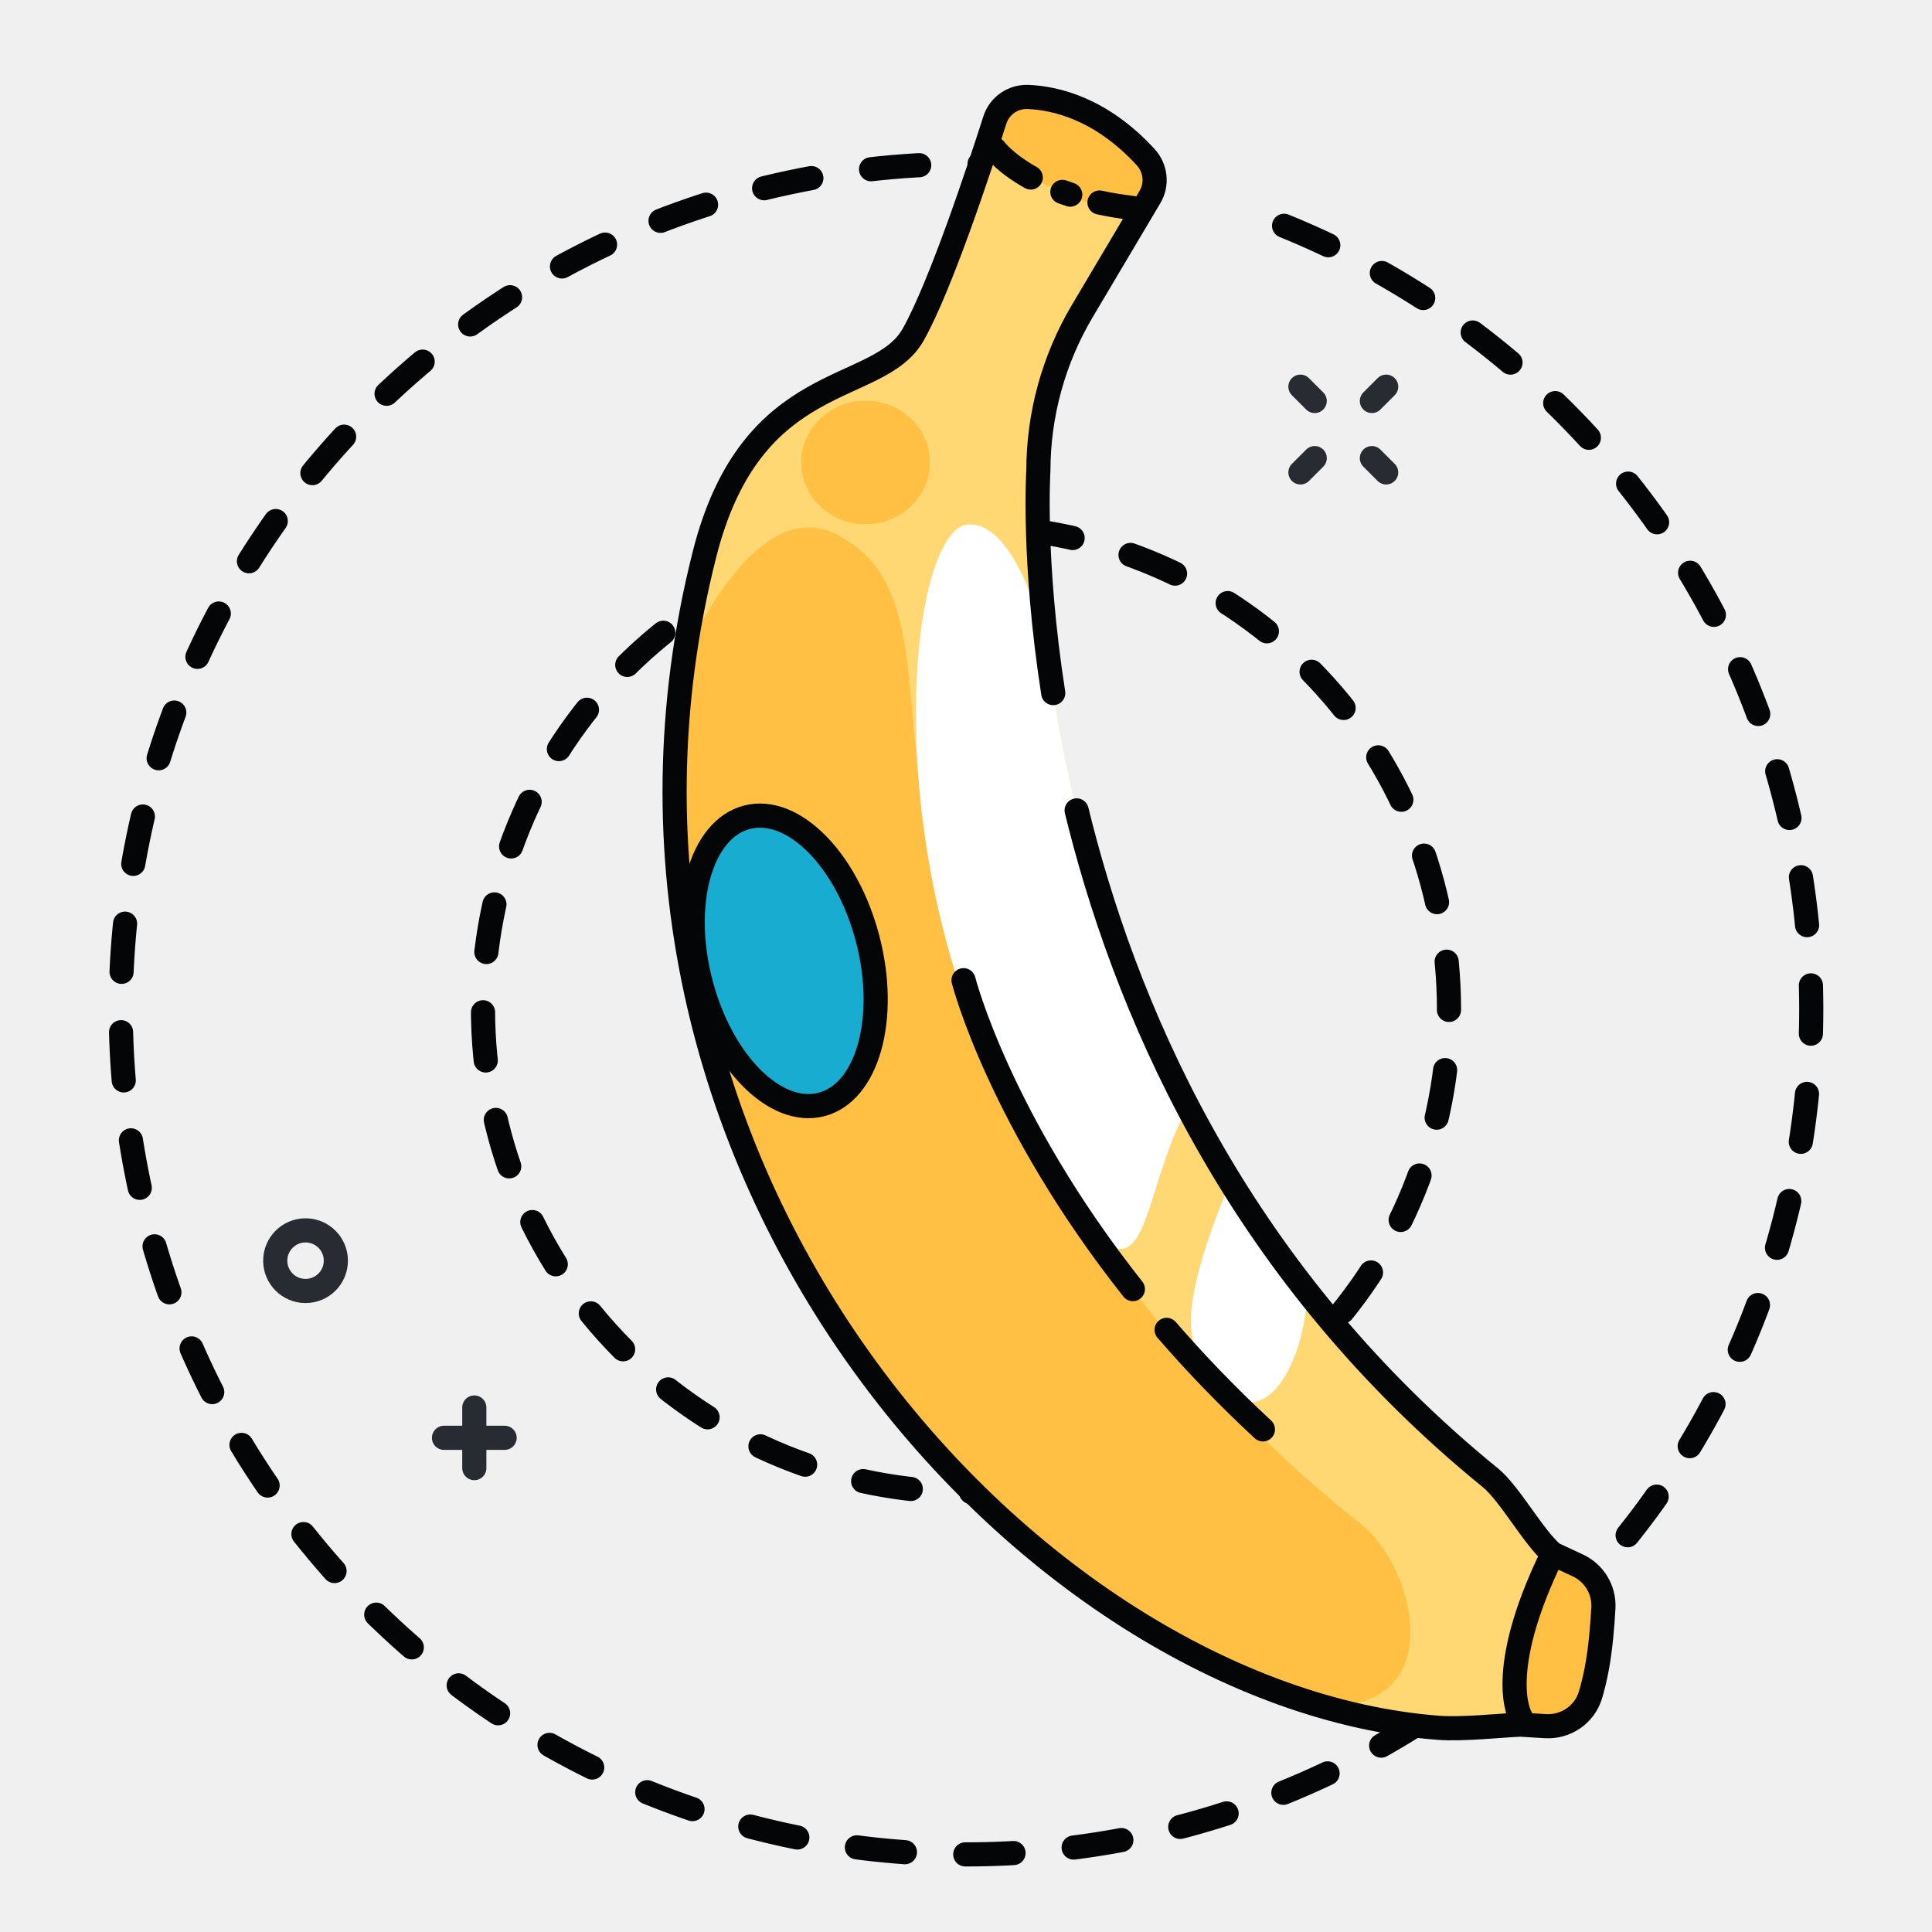
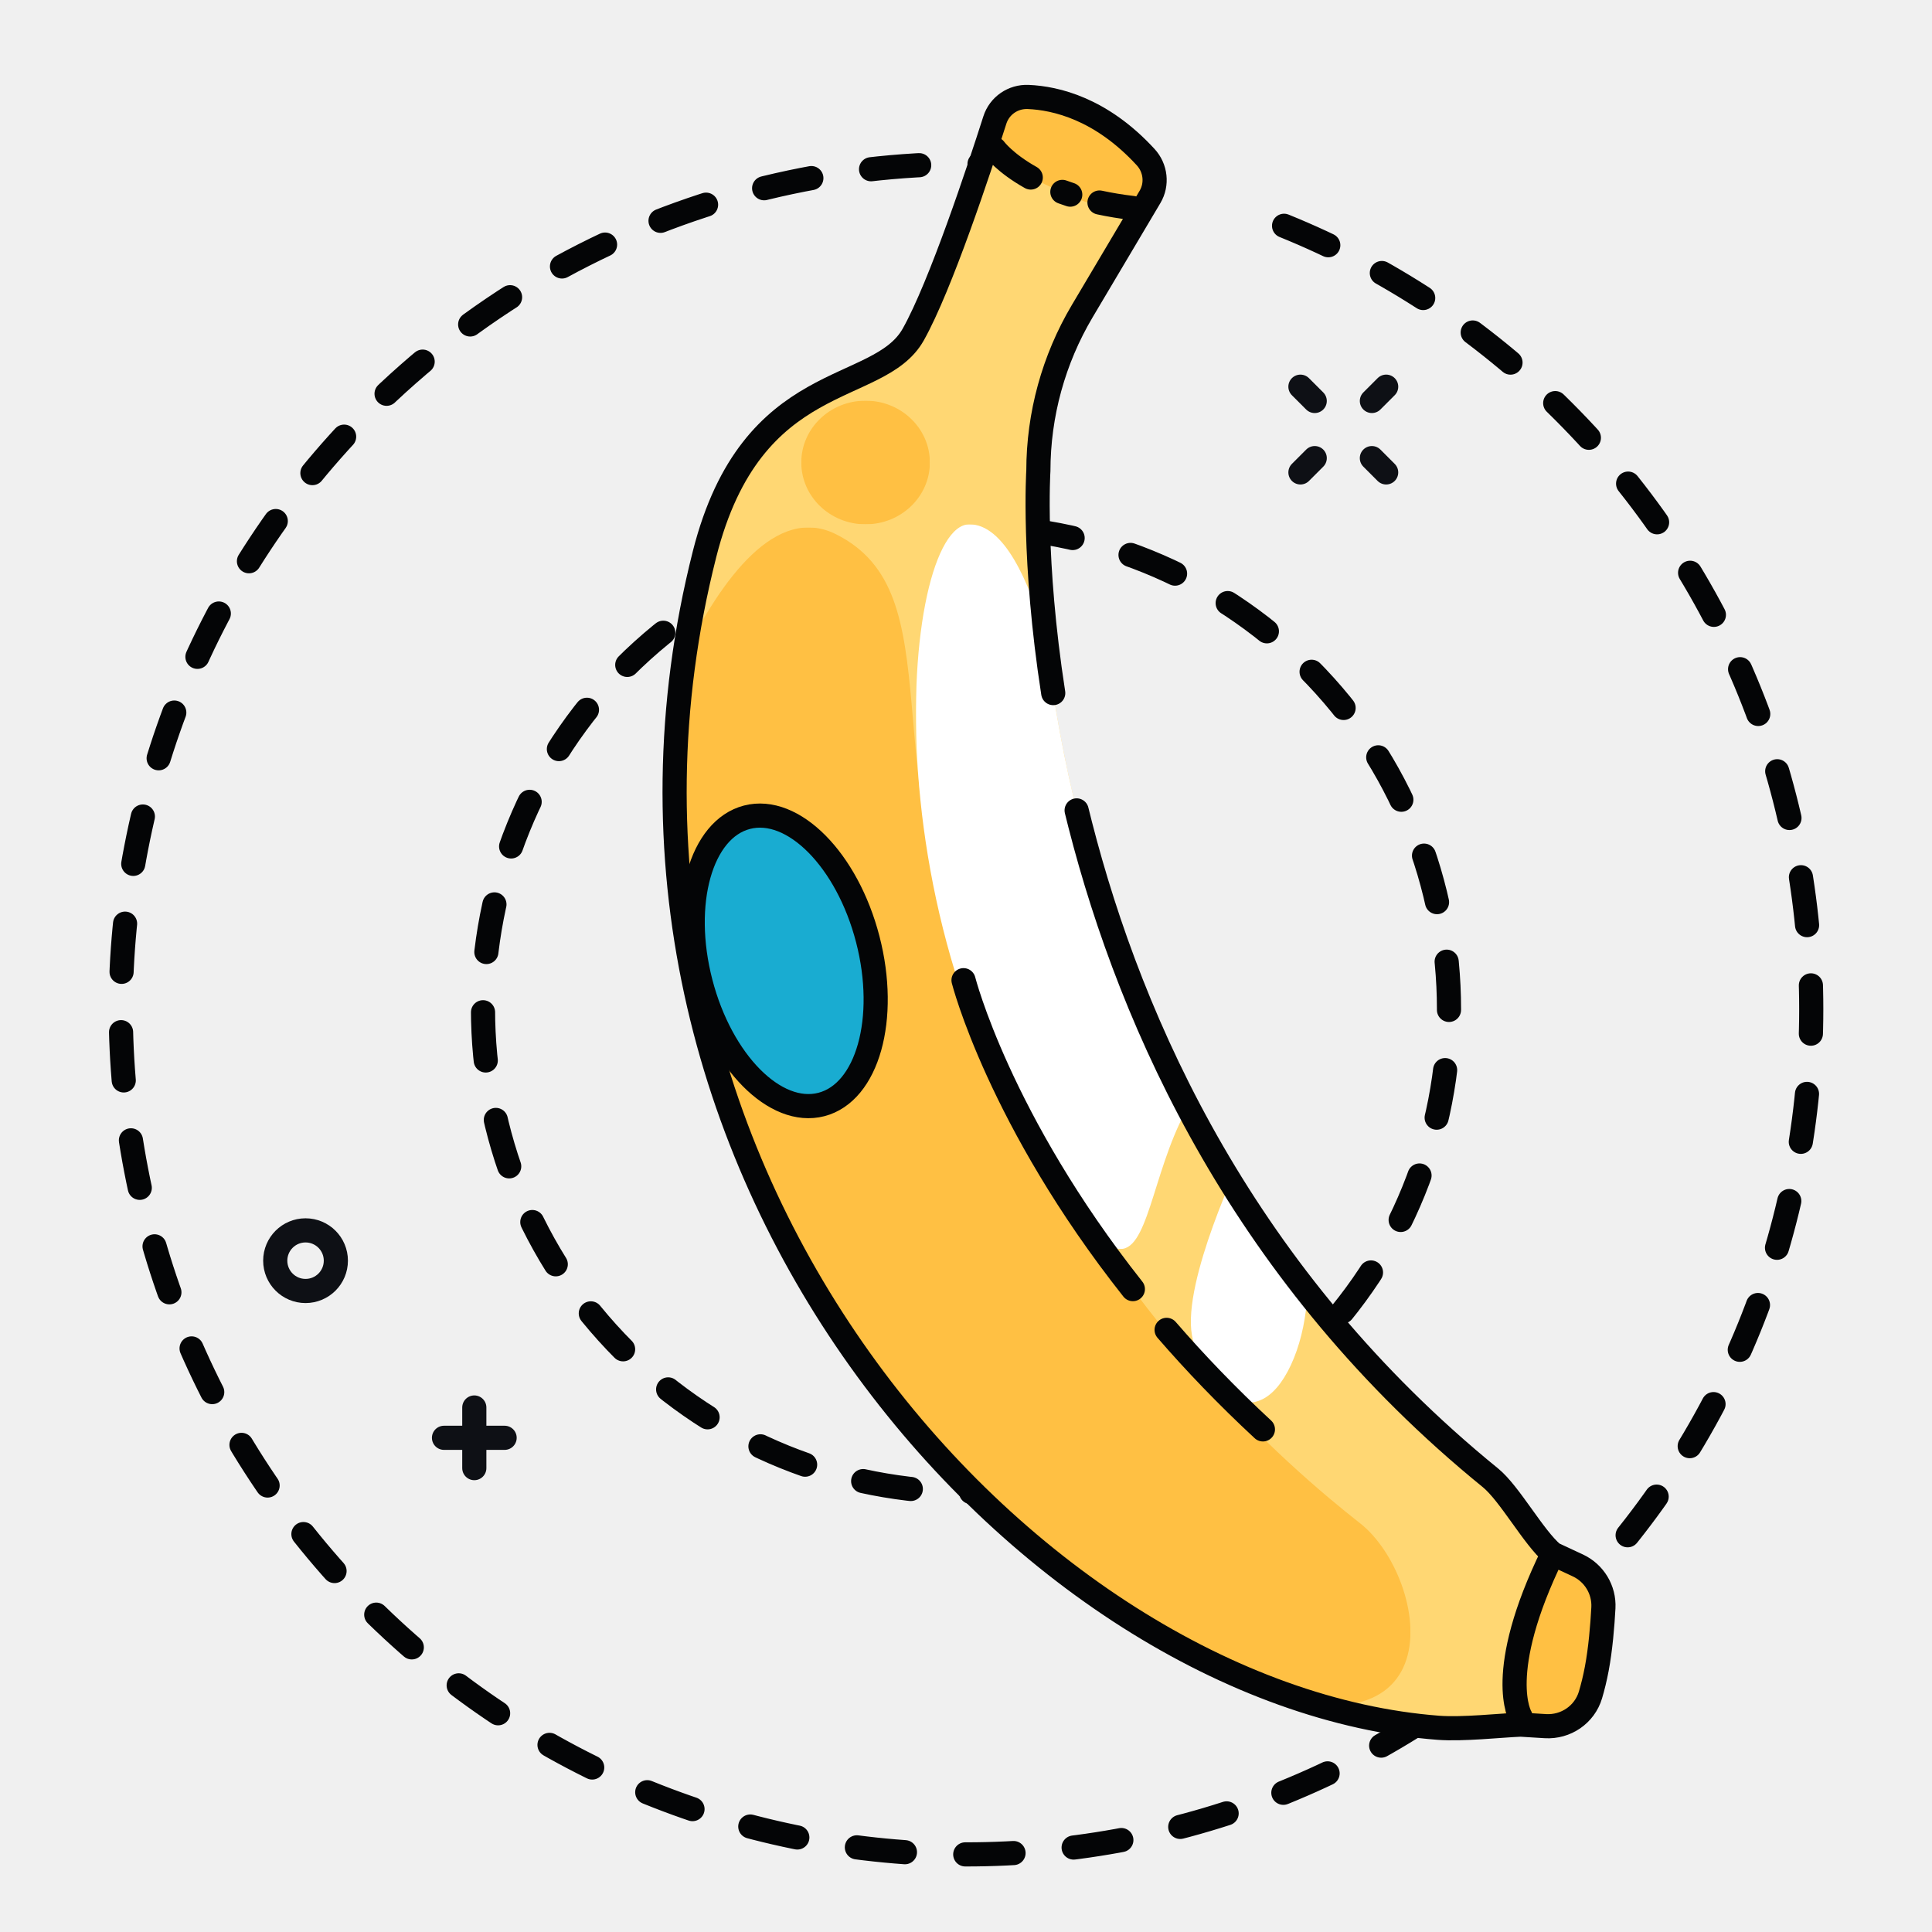
<svg xmlns="http://www.w3.org/2000/svg" height="160" viewBox="0 0 160 160" width="160">
  <mask id="a" fill="#fff">
    <path d="m3.989.107c-.227.687-.44 1.415-.636 2.188-11.659 45.978 19.783 86.243 51.005 95.396h7.45v-24.777c-27.117-26.424-30.546-60.501-30.851-72.807z" fill="#fff" fill-rule="evenodd" />
  </mask>
  <mask id="b" fill="#fff">
    <path d="m30.597 60.863c-17.061-23.848-19.425-49.84-19.647-60.015h-10.098v60.015h29.745z" fill="#fff" fill-rule="evenodd" />
  </mask>
  <mask id="c" fill="#fff">
    <path d="m10.302 11.464c-2.898-3.679-5.424-7.433-7.624-11.192h-2.056v20.315h9.68z" fill="#fff" fill-rule="evenodd" />
  </mask>
  <mask id="d" fill="#fff">
    <path d="m1.082.359c-.25.744-.518 1.53-.798 2.336v14.866h6.934c.594-1.866 1.4-3.666 2.408-5.364l1.716-2.892v-8.946z" fill="#fff" fill-rule="evenodd" />
  </mask>
  <mask id="e" fill="#fff">
    <path d="m.265 11.559c1.978-5.421 3.675-10.941 3.675-10.941s.659-.171 1.753-.171c2.479 0 7.195.878 11.537 6.617l-2.666 4.495h-14.299z" fill="#fff" fill-rule="evenodd" />
  </mask>
  <mask id="f" fill="#fff">
    <path d="m.246 21.428c1.029-.07 1.987-.148 2.68-.175l4.716.29s1.015-1.819 1.599-4.927c.612-3.264.627-7.524.627-7.524l-4.276-1.992c-1.597-1.347-3.564-4.99-5.164-6.292-.061-.049-.121-.099-.182-.148z" fill="#fff" fill-rule="evenodd" />
  </mask>
  <mask id="g" fill="#fff">
    <path d="m.93.608c-.191.114-.381.233-.572.356v9.884h10.649v-10.24z" fill="#fff" fill-rule="evenodd" />
  </mask>
  <g fill="none" fill-rule="evenodd">
    <g transform="translate(10 7.573)">
      <path d="m96.341 11.126c8.427 3.417 16.322 8.542 23.157 15.377 27.336 27.336 27.336 71.658-.001 98.995-27.336 27.336-71.658 27.336-98.994 0-27.337-27.337-27.337-71.658 0-98.995 17.201-17.201 41.128-23.579 63.316-19.133" stroke="#040506" stroke-dasharray="4 5" stroke-linecap="round" stroke-linejoin="round" stroke-width="2" />
      <path d="m98.284 104.284c-15.621 15.621-40.948 15.621-56.569 0-15.62-15.621-15.62-40.947.001-56.568 15.62-15.621 40.947-15.621 56.568-.001 15.621 15.621 15.621 40.948 0 56.569z" stroke="#040506" stroke-dasharray="4 5" stroke-linecap="round" stroke-linejoin="round" stroke-width="2" />
      <path d="m72.941.618s7.034-1.824 13.29 6.447l-6.605 11.132c-2.373 4.001-3.628 8.566-3.632 13.218 0 0-3.252 50.304 37.434 83.393 1.6 1.302 3.567 4.945 5.164 6.292l4.276 1.993s-.015 4.259-.627 7.524c-.583 3.107-1.598 4.926-1.598 4.926l-4.716-.289c-1.646.065-4.795.415-6.811.26-33.917-2.6-73.644-46.423-60.762-97.219 3.918-15.447 14.387-13.026 17.276-18.162 2.89-5.136 7.311-19.515 7.311-19.515" fill="#ffd773" />
    </g>
    <path d="m-3.795 24.831s8.191-29.079 18.021-24.164 2.967 19.2 11.777 40.137c10.052 23.888 25.903 37.27 31.637 41.776 5.733 4.505 8.6 21.297-12.288 12.696-20.887-8.601-47.099-41.366-49.147-70.445" fill="#ffc043" mask="url(#a)" transform="translate(55 43.573)" />
    <path d="m13.575 19.688s-2.558-18.84-8.292-18.84c-5.733 0-8.91 35.632 9.93 58.158 7.675 9.175 2.358-18.84 19.968-14.744 17.612 4.095-5.633 20.887-21.606-24.574" fill="#fff" mask="url(#b)" transform="translate(75 42.573)" />
    <path d="m4.81.272s-4.915 10.239-4.096 14.744c.82 4.506 5.325 8.601 8.192 2.458 2.867-6.144 1.228-16.792-4.096-17.202" fill="#fff" mask="url(#c)" transform="translate(98 95.573)" />
    <path d="m4.38.359-4.096 17.202 11.058-14.744s-3.276 1.228-6.962-2.458" fill="#ffd773" mask="url(#d)" transform="translate(80 13.573)" />
    <g fill="#ffc043">
      <path d="m-1.391.936s7.149 9.452 23.66 10.623l4.885-11.454-27.198-10.677z" mask="url(#e)" transform="translate(79 7.573)" />
      <path d="m6.368 4.109-6.122 20.728 11.12 1.381 11.101-25.794z" mask="url(#f)" transform="translate(123 121.573)" />
      <path d="m11.008 5.728c0 2.827-2.384 5.12-5.324 5.12-2.941 0-5.325-2.293-5.325-5.12 0-2.828 2.384-5.12 5.325-5.12 2.94 0 5.324 2.292 5.324 5.12" mask="url(#g)" transform="translate(66 32.573)" />
    </g>
    <g transform="translate(22 7.573)">
      <path d="m67.162 59.541c.096.39.193.782.294 1.176 4.275 16.71 13.634 37.551 33.971 54.091 1.601 1.302 3.568 4.945 5.165 6.292l2.074.967c1.357.632 2.2 2.023 2.12 3.519-.08 1.479-.237 3.382-.546 5.03-.154.819-.337 1.549-.524 2.178-.484 1.628-2.045 2.689-3.74 2.585l-2.05-.126c-1.645.066-4.795.415-6.81.261-33.917-2.6-73.645-46.423-60.763-97.219 3.918-15.447 14.387-13.026 17.277-18.162 2.269-4.034 5.483-13.769 6.758-17.762.381-1.193 1.511-1.968 2.762-1.914 2.292.097 6.048.976 9.73 4.984.829.903.983 2.242.357 3.297l-5.612 9.459c-2.373 4-3.628 8.566-3.632 13.218 0 0-.479 7.409 1.231 18.41m3.831-40.626c.847.183 1.766.338 2.763.455m-11.453-4.886s.838 1.15 2.997 2.361m40.565 127.478s-2.201-3.567 2.666-13.507" stroke="#040506" stroke-linecap="round" stroke-linejoin="round" stroke-width="2" />
      <path d="m49.864 70.209c1.702 6.569-.018 12.697-3.839 13.687-3.823.99-8.301-3.532-10.002-10.102-1.702-6.568.017-12.696 3.839-13.687 3.822-.989 8.3 3.533 10.002 10.102" fill="#19acd1" />
      <g stroke-linecap="round" stroke-linejoin="round" stroke-width="2">
        <path d="m49.864 70.209c1.702 6.569-.018 12.697-3.839 13.687-3.823.99-8.301-3.532-10.002-10.102-1.702-6.568.017-12.696 3.839-13.687 3.822-.989 8.3 3.533 10.002 10.102zm24.75 32.352c2.342 2.706 4.989 5.474 7.975 8.242m-24.794-37.2s2.938 11.568 14.024 25.582m-5.839-90.865c.211.077.428.152.653.226" stroke="#040506" />
-         <path d="m17.28 108.99v5.02m2.51-2.51h-5.02m78.027-87.05-1.183 1.183m-4.734 4.733-1.183 1.184m7.099-0-1.183-1.184m-4.734-4.732-1.183-1.183m-79.882 72.38c0 1.386-1.124 2.51-2.51 2.51s-2.51-1.124-2.51-2.51 1.124-2.51 2.51-2.51 2.51 1.124 2.51 2.51z" stroke="#282b32" />
+         <path d="m17.28 108.99v5.02m2.51-2.51h-5.02m78.027-87.05-1.183 1.183m-4.734 4.733-1.183 1.184m7.099-0-1.183-1.184m-4.734-4.732-1.183-1.183m-79.882 72.38c0 1.386-1.124 2.51-2.51 2.51s-2.51-1.124-2.51-2.51 1.124-2.51 2.51-2.51 2.51 1.124 2.51 2.51z" stroke="#0e1015" />
      </g>
    </g>
    <path d="m0 0h160v160h-160z" />
  </g>
</svg>
